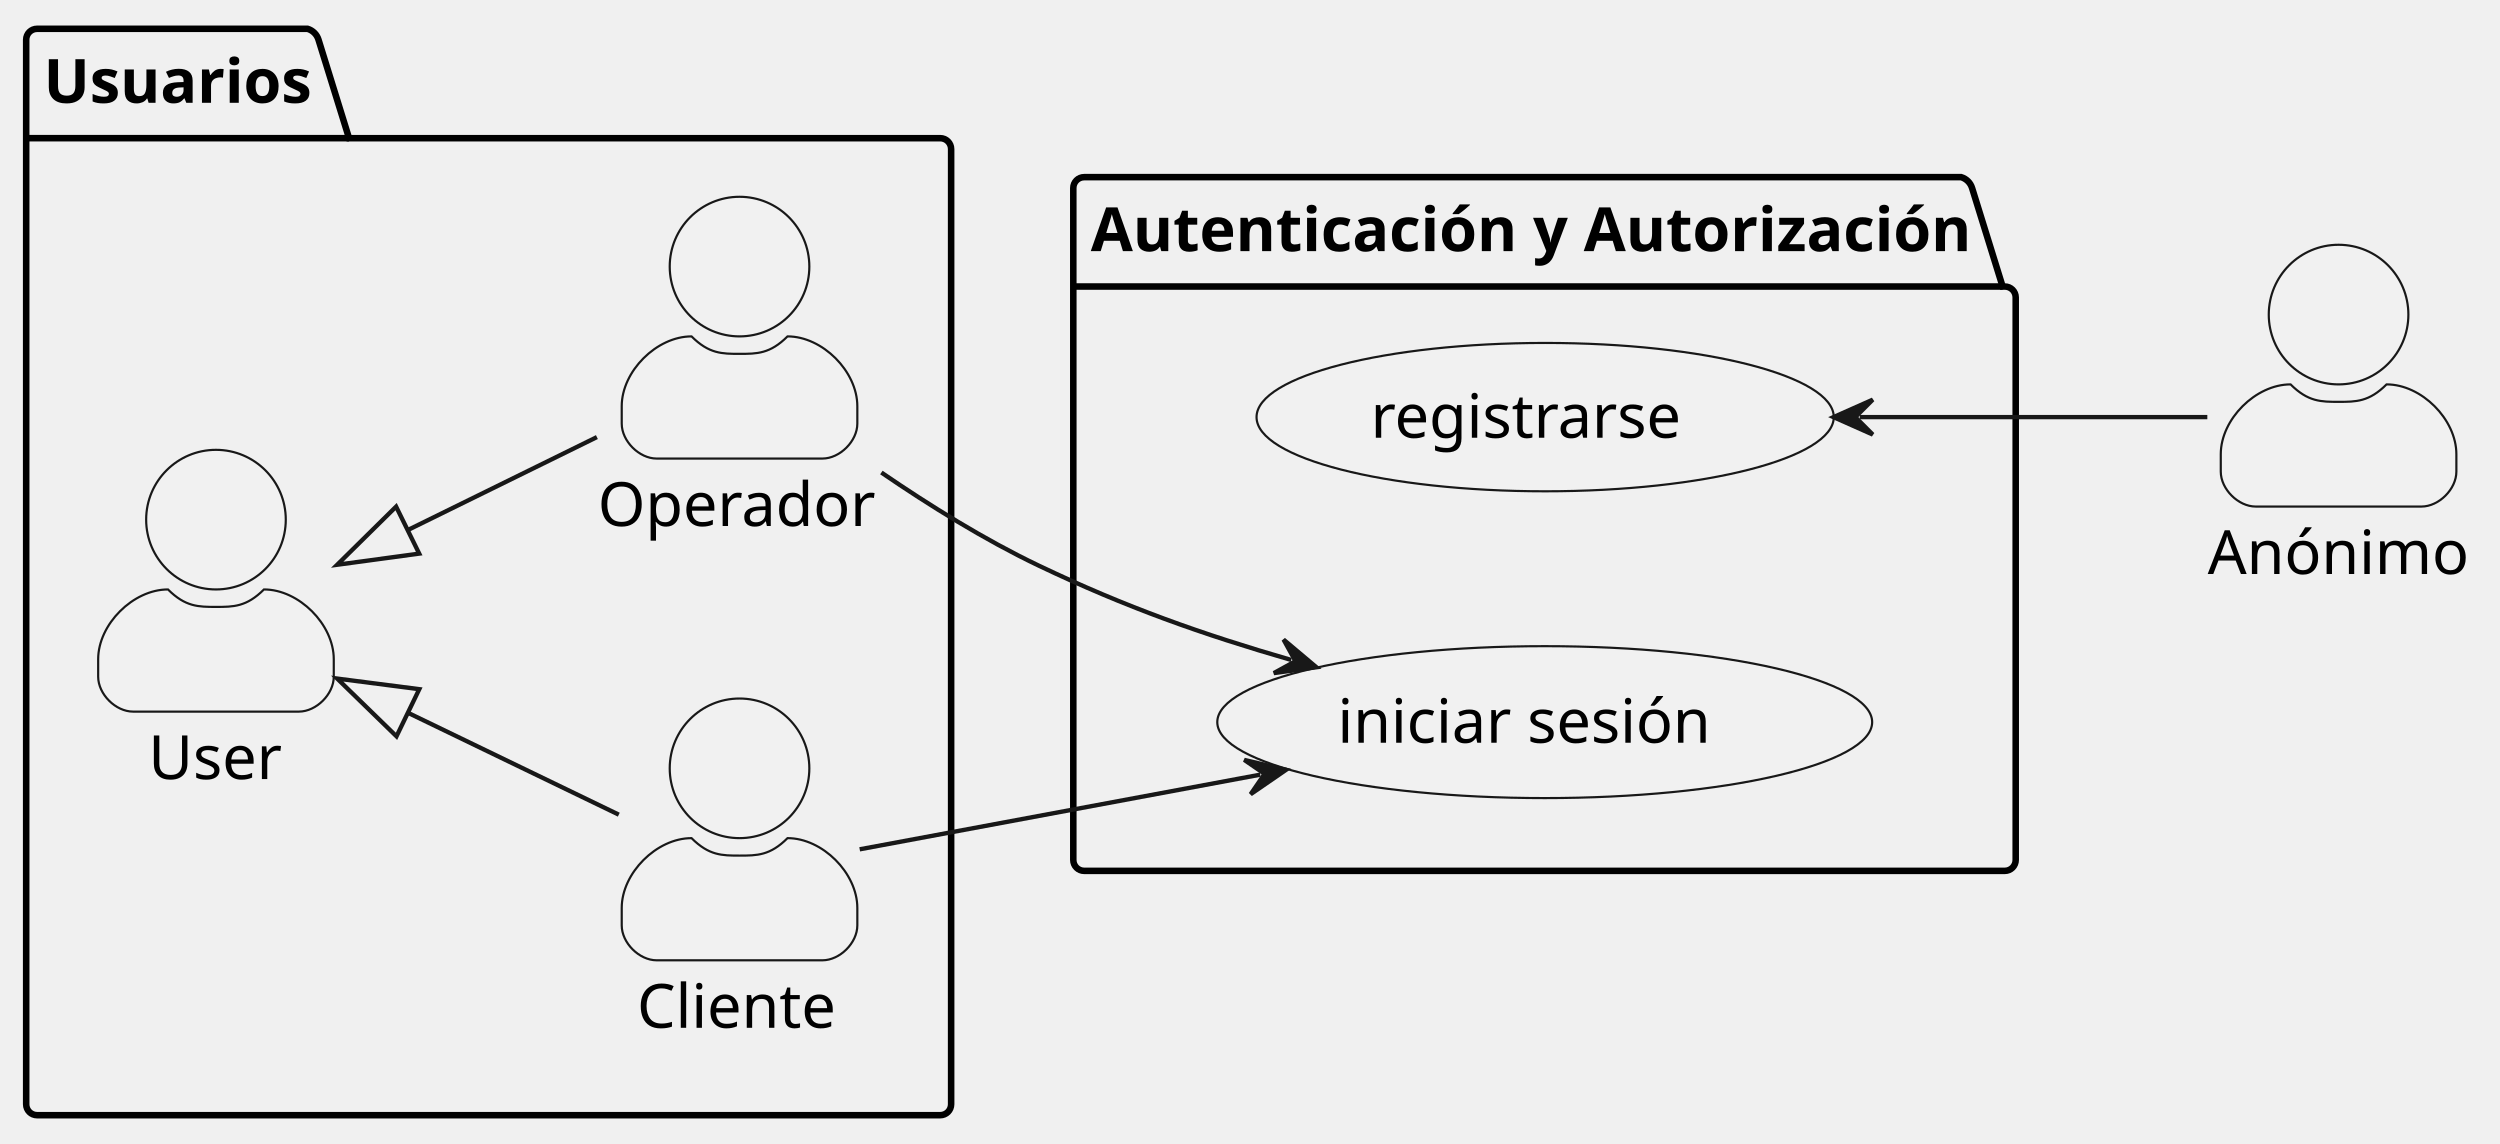
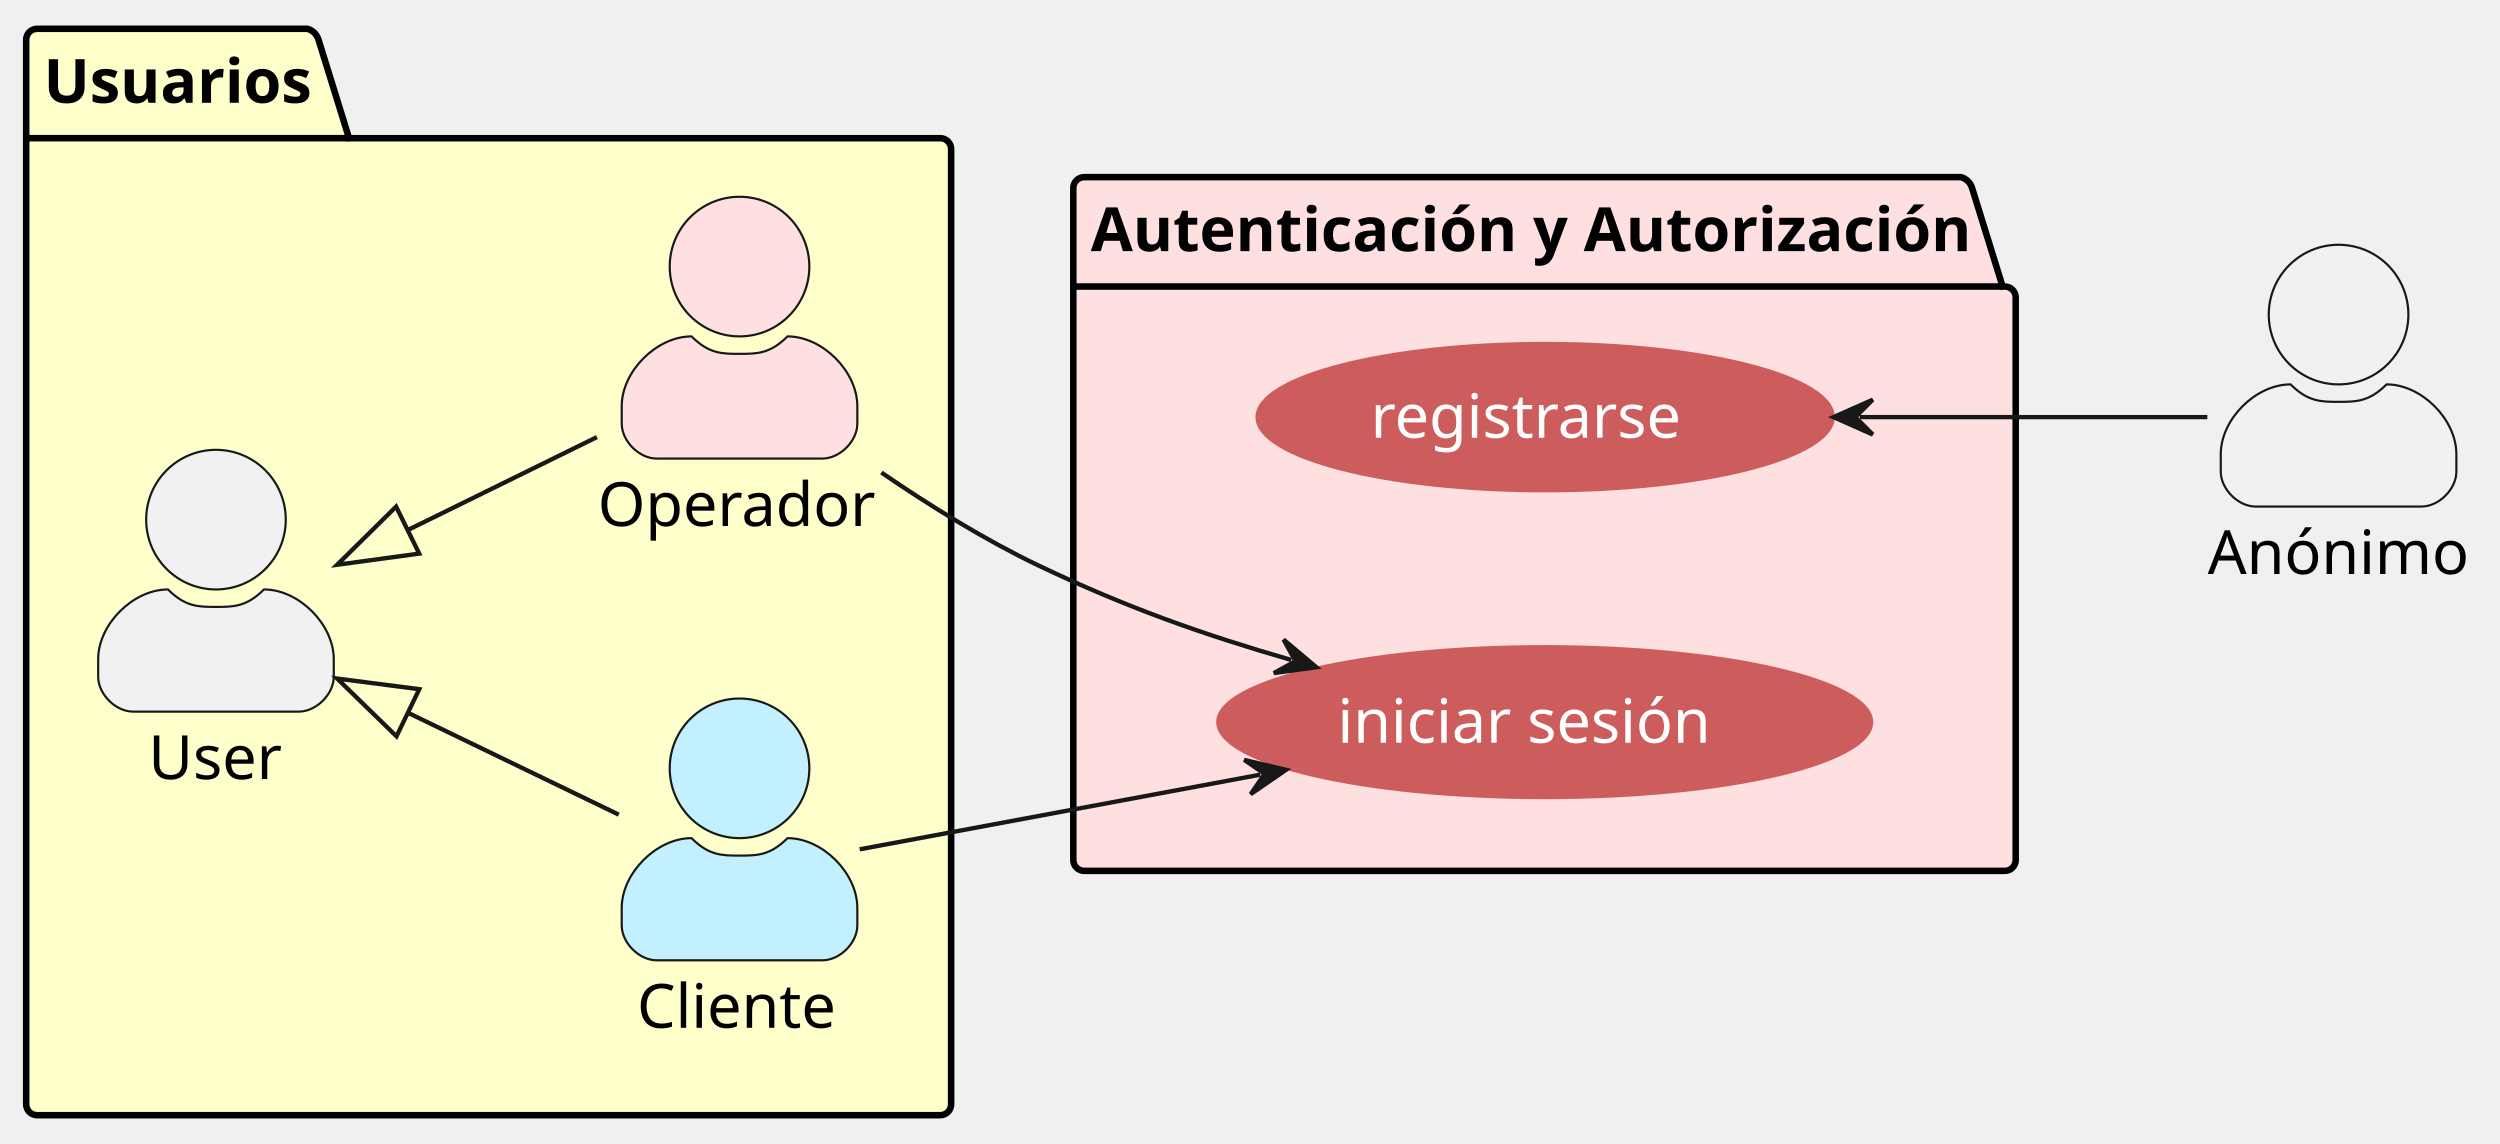
<svg xmlns="http://www.w3.org/2000/svg" contentStyleType="text/css" height="262px" preserveAspectRatio="none" style="width:573px;height:262px;background:#FFFFFF;" version="1.1" viewBox="0 0 573 262" width="573px" zoomAndPan="magnify">
  <defs />
  <g>
    <g id="cluster_Usuarios">
-       <path d="M8.5,6.602 L70.5,6.602 A3.75,3.75 0 0 1 73,9.102 L80,31.67 L215.5,31.67 A2.5,2.5 0 0 1 218,34.17 L218,253.102 A2.5,2.5 0 0 1 215.5,255.602 L8.5,255.602 A2.5,2.5 0 0 1 6,253.102 L6,9.102 A2.5,2.5 0 0 1 8.5,6.602 " fill="none" style="stroke:#000000;stroke-width:1.5;" />
+       <path d="M8.5,6.602 L70.5,6.602 A3.75,3.75 0 0 1 73,9.102 L80,31.67 L215.5,31.67 A2.5,2.5 0 0 1 218,34.17 L218,253.102 A2.5,2.5 0 0 1 215.5,255.602 L8.5,255.602 A2.5,2.5 0 0 1 6,253.102 L6,9.102 A2.5,2.5 0 0 1 8.5,6.602 " fill="#FFFFCC" style="stroke:#000000;stroke-width:1.5;" />
      <line style="stroke:#000000;stroke-width:1.5;" x1="6" x2="80" y1="31.67" y2="31.67" />
      <text fill="#000000" font-family="sans-serif" font-size="14" font-weight="bold" lengthAdjust="spacing" textLength="61" x="10" y="23.568">Usuarios</text>
    </g>
    <g id="cluster_Autenticación y Autorización">
-       <path d="M248.5,40.602 L449.5,40.602 A3.75,3.75 0 0 1 452,43.102 L459,65.67 L459.5,65.67 A2.5,2.5 0 0 1 462,68.17 L462,197.102 A2.5,2.5 0 0 1 459.5,199.602 L248.5,199.602 A2.5,2.5 0 0 1 246,197.102 L246,43.102 A2.5,2.5 0 0 1 248.5,40.602 " fill="none" style="stroke:#000000;stroke-width:1.5;" />
+       <path d="M248.5,40.602 L449.5,40.602 A3.75,3.75 0 0 1 452,43.102 L459,65.67 L459.5,65.67 A2.5,2.5 0 0 1 462,68.17 L462,197.102 A2.5,2.5 0 0 1 459.5,199.602 L248.5,199.602 A2.5,2.5 0 0 1 246,197.102 L246,43.102 A2.5,2.5 0 0 1 248.5,40.602 " fill="#FFE0E0" style="stroke:#000000;stroke-width:1.5;" />
      <line style="stroke:#000000;stroke-width:1.5;" x1="246" x2="459" y1="65.67" y2="65.67" />
      <text fill="#000000" font-family="sans-serif" font-size="14" font-weight="bold" lengthAdjust="spacing" textLength="200" x="250" y="57.568">Autenticación y Autorización</text>
    </g>
    <g id="elem_Cliente">
-       <ellipse cx="169.5" cy="176.102" fill="#F1F1F1" rx="16" ry="16" style="stroke:#181818;stroke-width:0.5;" />
-       <path d="M169.5,196.102 C173.5,196.102 176.5,196.102 180.5,192.102 C188.5,192.102 196.5,200.102 196.5,208.102 L196.5,212.102 C196.5,216.102 192.5,220.102 188.5,220.102 L150.5,220.102 C146.5,220.102 142.5,216.102 142.5,212.102 L142.5,208.102 C142.5,200.102 150.5,192.102 158.5,192.102 C162.5,196.102 165.5,196.102 169.5,196.102 " fill="#F1F1F1" style="stroke:#181818;stroke-width:0.5;" />
+       <ellipse cx="169.5" cy="176.102" fill="#C2F0FF" rx="16" ry="16" style="stroke:#181818;stroke-width:0.5;" />
+       <path d="M169.5,196.102 C173.5,196.102 176.5,196.102 180.5,192.102 C188.5,192.102 196.5,200.102 196.5,208.102 L196.5,212.102 C196.5,216.102 192.5,220.102 188.5,220.102 L150.5,220.102 C146.5,220.102 142.5,216.102 142.5,212.102 L142.5,208.102 C142.5,200.102 150.5,192.102 158.5,192.102 C162.5,196.102 165.5,196.102 169.5,196.102 " fill="#C2F0FF" style="stroke:#181818;stroke-width:0.5;" />
      <text fill="#000000" font-family="sans-serif" font-size="14" lengthAdjust="spacing" textLength="47" x="146" y="235.568">Cliente</text>
    </g>
    <g id="elem_Operador">
-       <ellipse cx="169.5" cy="61.102" fill="#F1F1F1" rx="16" ry="16" style="stroke:#181818;stroke-width:0.5;" />
-       <path d="M169.5,81.102 C173.5,81.102 176.5,81.102 180.5,77.102 C188.5,77.102 196.5,85.102 196.5,93.102 L196.5,97.102 C196.5,101.102 192.5,105.102 188.5,105.102 L150.5,105.102 C146.5,105.102 142.5,101.102 142.5,97.102 L142.5,93.102 C142.5,85.102 150.5,77.102 158.5,77.102 C162.5,81.102 165.5,81.102 169.5,81.102 " fill="#F1F1F1" style="stroke:#181818;stroke-width:0.5;" />
+       <ellipse cx="169.5" cy="61.102" fill="#FFE0E0" rx="16" ry="16" style="stroke:#181818;stroke-width:0.5;" />
+       <path d="M169.5,81.102 C173.5,81.102 176.5,81.102 180.5,77.102 C188.5,77.102 196.5,85.102 196.5,93.102 L196.5,97.102 C196.5,101.102 192.5,105.102 188.5,105.102 L150.5,105.102 C146.5,105.102 142.5,101.102 142.5,97.102 L142.5,93.102 C142.5,85.102 150.5,77.102 158.5,77.102 C162.5,81.102 165.5,81.102 169.5,81.102 " fill="#FFE0E0" style="stroke:#181818;stroke-width:0.5;" />
      <text fill="#000000" font-family="sans-serif" font-size="14" lengthAdjust="spacing" textLength="65" x="137" y="120.568">Operador</text>
    </g>
    <g id="elem_User">
      <ellipse cx="49.5" cy="119.102" fill="#F1F1F1" rx="16" ry="16" style="stroke:#181818;stroke-width:0.5;" />
      <path d="M49.5,139.102 C53.5,139.102 56.5,139.102 60.5,135.102 C68.5,135.102 76.5,143.102 76.5,151.102 L76.5,155.102 C76.5,159.102 72.5,163.102 68.5,163.102 L30.5,163.102 C26.5,163.102 22.5,159.102 22.5,155.102 L22.5,151.102 C22.5,143.102 30.5,135.102 38.5,135.102 C42.5,139.102 45.5,139.102 49.5,139.102 " fill="#F1F1F1" style="stroke:#181818;stroke-width:0.5;" />
      <text fill="#000000" font-family="sans-serif" font-size="14" lengthAdjust="spacing" textLength="31" x="34" y="178.568">User</text>
    </g>
    <g id="elem_registro">
-       <ellipse cx="354.151" cy="95.604" fill="#F1F1F1" rx="66.151" ry="17.002" style="stroke:#181818;stroke-width:0.5;" />
-       <text fill="#000000" font-family="sans-serif" font-size="14" lengthAdjust="spacing" textLength="74" x="314.151" y="100.337">registrarse</text>
+       <ellipse cx="354.151" cy="95.604" fill="#CD5C5C" rx="66.151" ry="17.002" style="stroke:#CD5C5C;stroke-width:0.5;" />
+       <text fill="#FFFFFF" font-family="sans-serif" font-size="14" lengthAdjust="spacing" textLength="74" x="314.151" y="100.337">registrarse</text>
    </g>
    <g id="elem_login">
-       <ellipse cx="354.05" cy="165.512" fill="#F1F1F1" rx="75.05" ry="17.41" style="stroke:#181818;stroke-width:0.5;" />
-       <text fill="#000000" font-family="sans-serif" font-size="14" lengthAdjust="spacing" textLength="89" x="306.55" y="170.245">iniciar sesión</text>
+       <ellipse cx="354.05" cy="165.512" fill="#CD5C5C" rx="75.05" ry="17.41" style="stroke:#CD5C5C;stroke-width:0.5;" />
+       <text fill="#FFFFFF" font-family="sans-serif" font-size="14" lengthAdjust="spacing" textLength="89" x="306.55" y="170.245">iniciar sesión</text>
    </g>
    <g id="elem_Anonimo">
      <ellipse cx="536" cy="72.102" fill="#F1F1F1" rx="16" ry="16" style="stroke:#181818;stroke-width:0.5;" />
      <path d="M536,92.102 C540,92.102 543,92.102 547,88.102 C555,88.102 563,96.102 563,104.102 L563,108.102 C563,112.102 559,116.102 555,116.102 L517,116.102 C513,116.102 509,112.102 509,108.102 L509,104.102 C509,96.102 517,88.102 525,88.102 C529,92.102 532,92.102 536,92.102 " fill="#F1F1F1" style="stroke:#181818;stroke-width:0.5;" />
      <text fill="#000000" font-family="sans-serif" font-size="14" lengthAdjust="spacing" textLength="60" x="506" y="131.568">Anónimo</text>
    </g>
    <g id="link_User_Cliente">
      <path d="M93.487,163.363 C112.797,172.693 122.54,177.402 141.83,186.722 " fill="none" id="User-backto-Cliente" style="stroke:#181818;stroke-width:1.0;" />
      <polygon fill="none" points="77.28,155.532,90.877,168.765,96.098,157.96,77.28,155.532" style="stroke:#181818;stroke-width:1.0;" />
    </g>
    <g id="link_User_Operador">
      <path d="M93.434,121.502 C111.114,112.812 118.2,109.322 136.81,100.182 " fill="none" id="User-backto-Operador" style="stroke:#181818;stroke-width:1.0;" />
      <polygon fill="none" points="77.28,129.442,96.081,126.887,90.787,116.117,77.28,129.442" style="stroke:#181818;stroke-width:1.0;" />
    </g>
    <g id="link_registro_Anonimo">
      <path d="M426.24,95.602 C455.62,95.602 482.81,95.602 505.92,95.602 " fill="none" id="registro-backto-Anonimo" style="stroke:#181818;stroke-width:1.0;" />
      <polygon fill="#181818" points="420.24,95.602,429.24,99.602,425.24,95.602,429.24,91.602,420.24,95.602" style="stroke:#181818;stroke-width:1.0;" />
    </g>
    <g id="link_Cliente_login">
      <path d="M197.04,194.662 C222.54,189.902 256.051,183.66 288.861,177.55 " fill="none" id="Cliente-to-login" style="stroke:#181818;stroke-width:1.0;" />
      <polygon fill="#181818" points="294.76,176.452,285.18,174.167,289.844,177.367,286.644,182.032,294.76,176.452" style="stroke:#181818;stroke-width:1.0;" />
    </g>
    <g id="link_Operador_login">
      <path d="M202.01,108.302 C213,115.822 225.67,123.712 238,129.602 C258.1,139.202 275.616,145.386 295.956,151.266 " fill="none" id="Operador-to-login" style="stroke:#181818;stroke-width:1.0;" />
      <polygon fill="#181818" points="301.72,152.932,294.185,146.59,296.917,151.543,291.963,154.275,301.72,152.932" style="stroke:#181818;stroke-width:1.0;" />
    </g>
  </g>
</svg>
